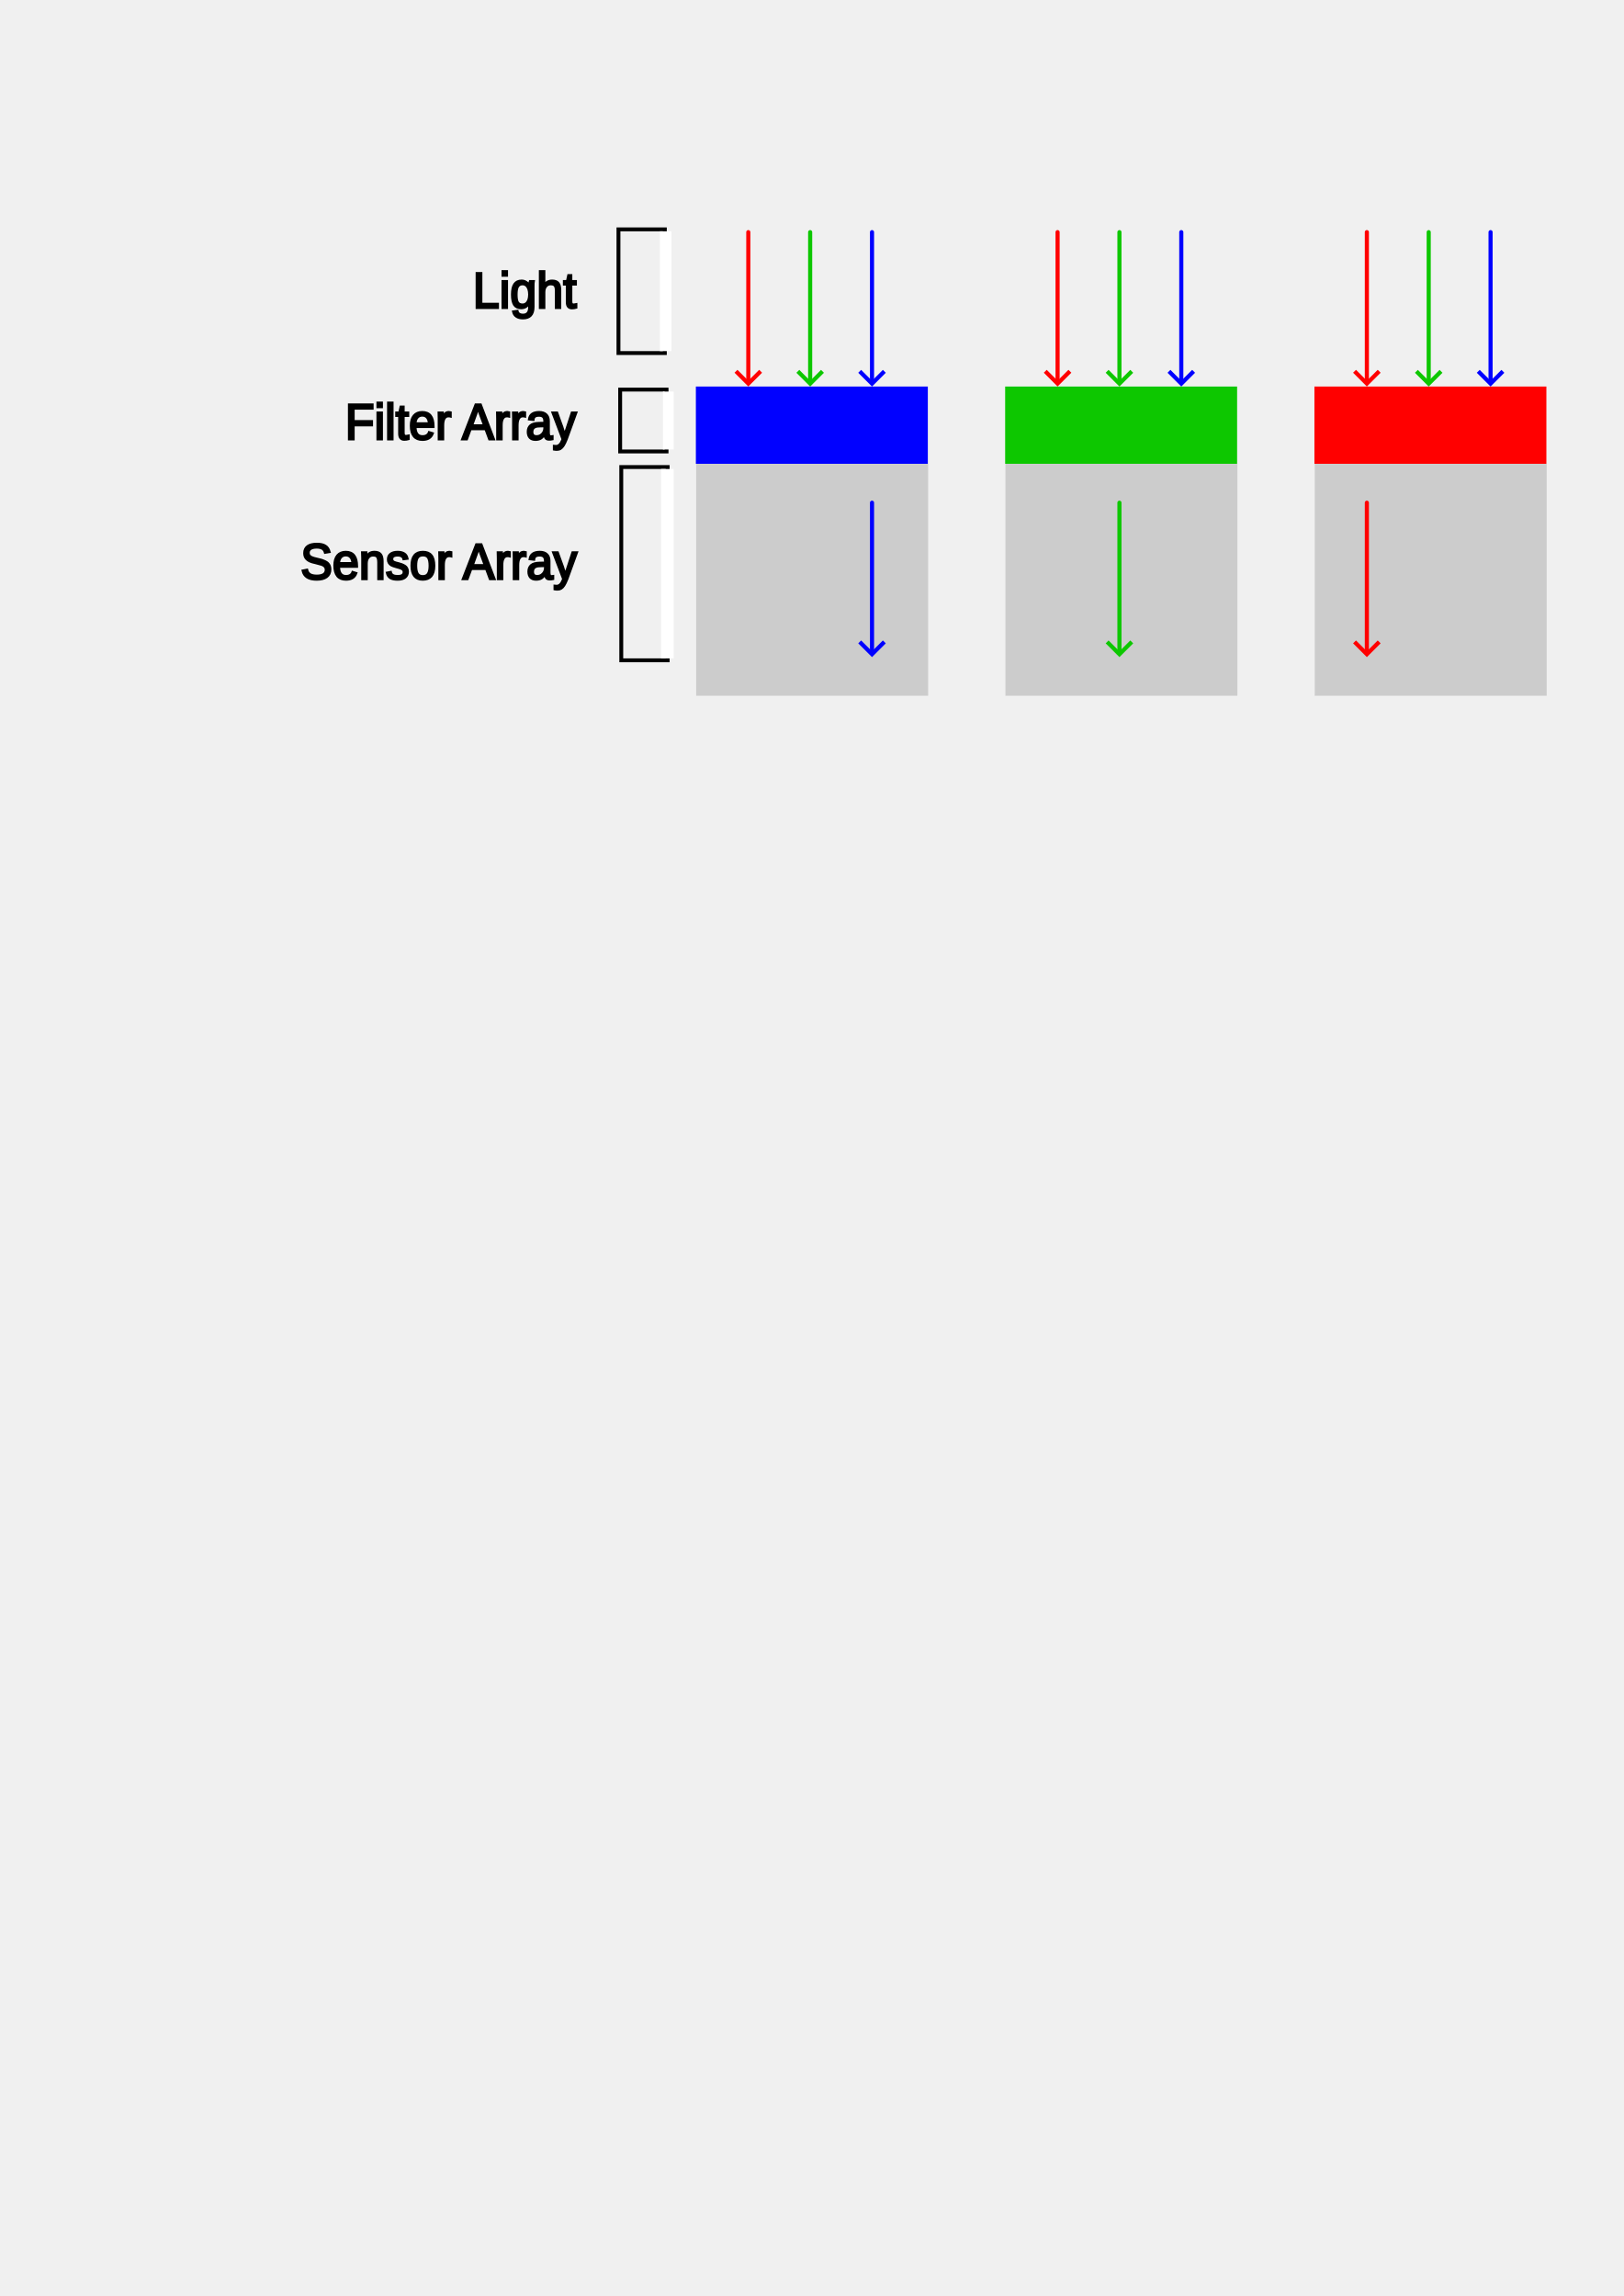
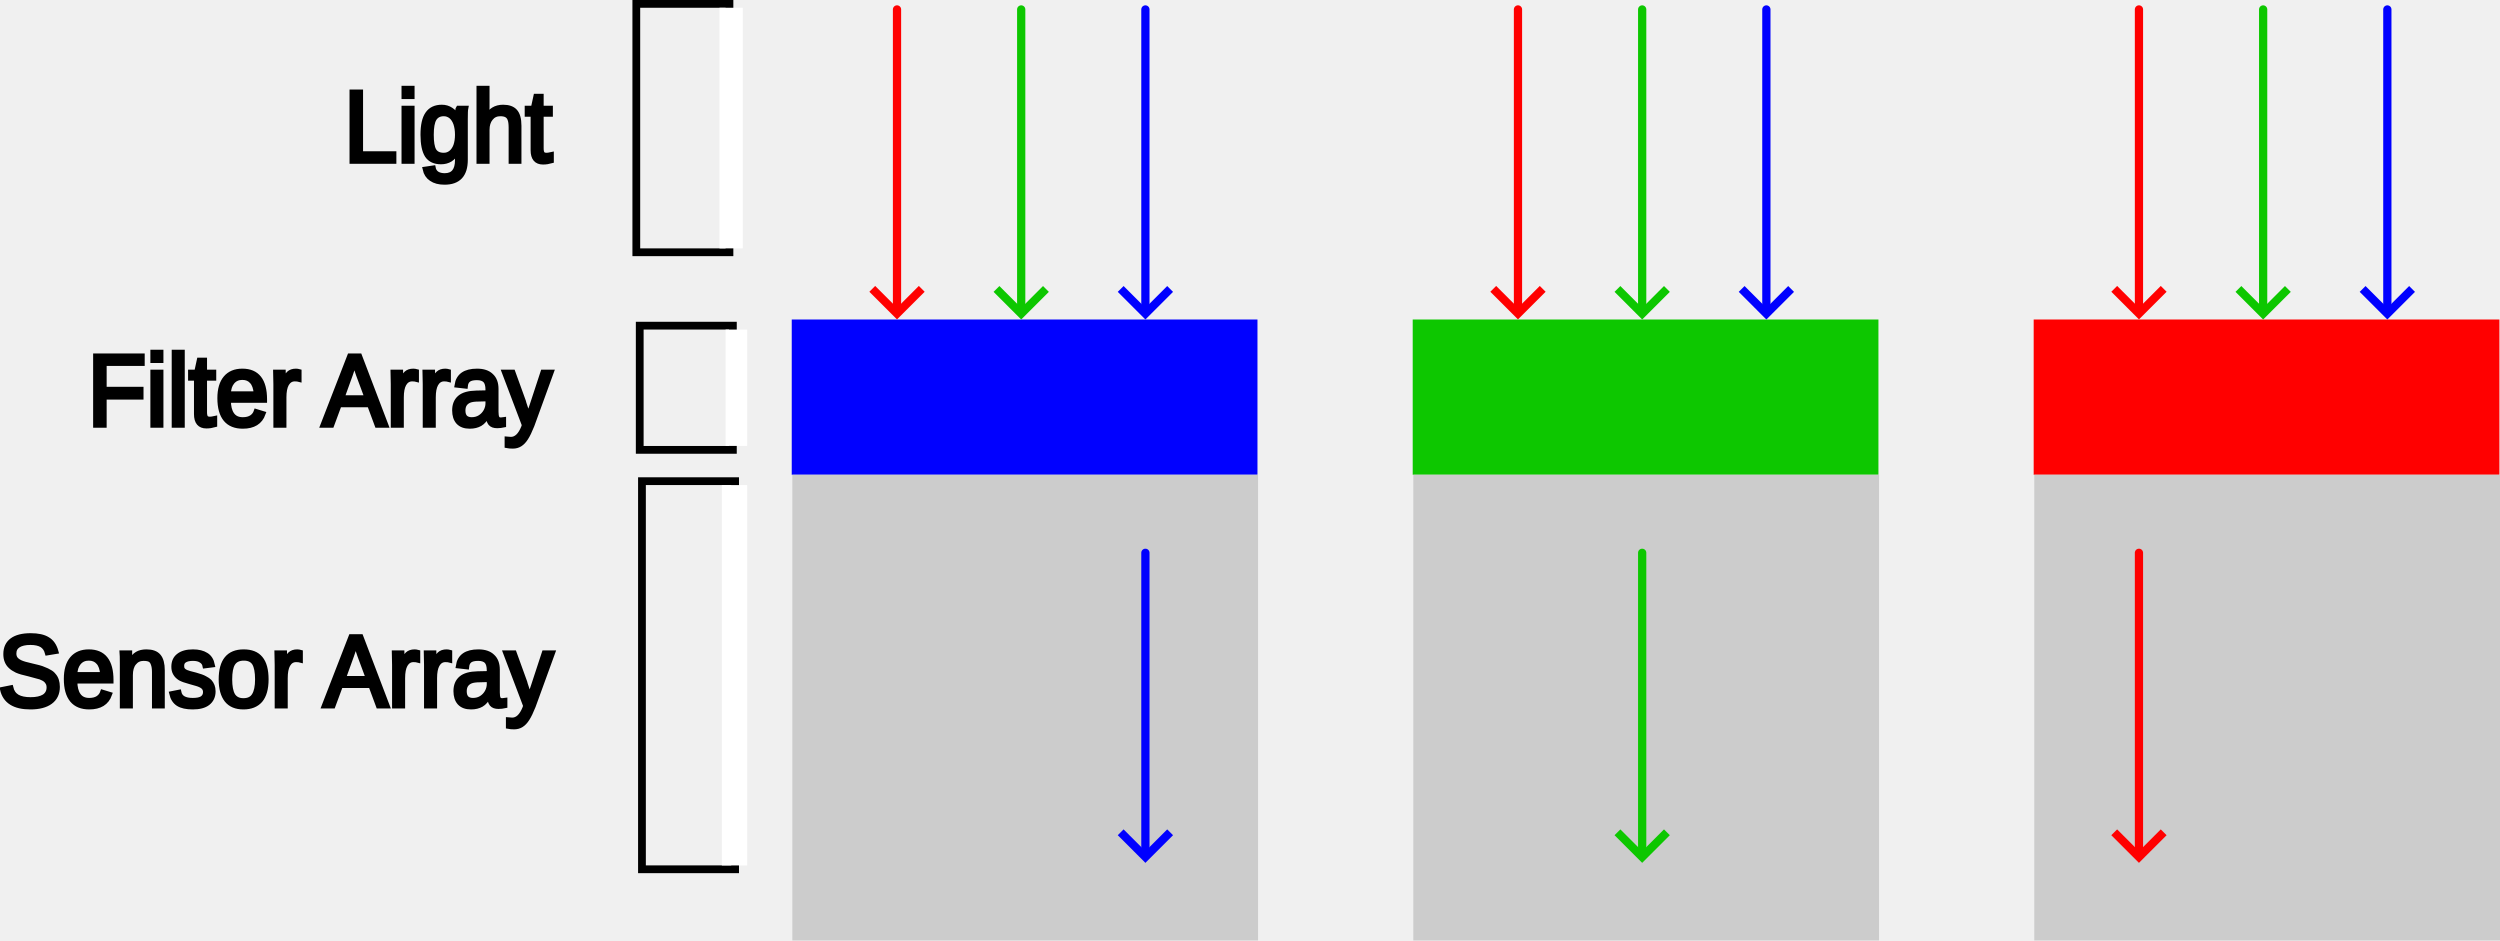
- <svg xmlns="http://www.w3.org/2000/svg" width="210mm" height="297mm" viewBox="0 0 210 297" version="1.1" id="svg1">
+ <svg xmlns="http://www.w3.org/2000/svg" width="161.038mm" height="60.581mm" viewBox="0 0 161.038 60.581" version="1.1" id="svg1">
  <defs id="defs1">
-     <rect x="149.196" y="126.867" width="141.076" height="31.463" id="rect32" />
-     <rect x="149.196" y="134.987" width="122.807" height="17.254" id="rect16" />
-     <rect x="154.27" y="137.016" width="150.211" height="31.463" id="rect15" />
    <marker style="overflow:visible" id="ArrowWide" refX="0" refY="0" orient="auto-start-reverse" markerWidth="1" markerHeight="1" viewBox="0 0 1 1" preserveAspectRatio="xMidYMid">
      <path style="fill:none;stroke:context-stroke;stroke-width:1;stroke-linecap:butt" d="M 3,-3 0,0 3,3" transform="rotate(180,0.125,0)" id="path1" />
    </marker>
  </defs>
-   <g id="layer1">
+   <g id="layer1" transform="translate(-39,-29.41923)">
    <rect style="fill:#0101ff;stroke-width:0.5;stroke-dasharray:none" id="rect2" width="30" height="10" x="90" y="50" />
    <rect style="fill:#cccccc;stroke-width:0.5" id="rect3" width="30" height="30" x="90.038" y="60" />
    <path style="fill:#ff0000;fill-opacity:1;stroke:#ff0000;stroke-width:0.531;stroke-dasharray:none;stroke-opacity:1;marker-start:url(#ArrowWide)" d="m 96.781,49.486 c 0,-19.746 0,-19.486 0,-19.486 z" id="path4" />
    <path style="fill:#0dc700;fill-opacity:1;stroke:#0dc700;stroke-width:0.531;stroke-dasharray:none;stroke-opacity:1;marker-start:url(#ArrowWide)" d="m 104.781,49.492 c 0,-19.751 0,-19.491 0,-19.491 z" id="path5" />
    <path style="fill:#2328ff;fill-opacity:1;stroke:#0000ff;stroke-width:0.531;stroke-dasharray:none;stroke-opacity:1;marker-start:url(#ArrowWide)" d="m 112.781,49.492 c 0,-19.751 0,-19.491 0,-19.491 z" id="path6" />
    <path style="fill:#2328ff;fill-opacity:1;stroke:#0000ff;stroke-width:0.531;stroke-dasharray:none;stroke-opacity:1;marker-start:url(#ArrowWide)" d="m 112.781,84.492 c 0,-19.751 0,-19.491 0,-19.491 z" id="path7" />
    <rect style="fill:#0dc700;fill-opacity:1;stroke-width:0.5;stroke-dasharray:none" id="rect7" width="30" height="10" x="130" y="50" />
    <rect style="fill:#cccccc;stroke-width:0.5" id="rect8" width="30" height="30" x="130.038" y="60" />
    <path style="fill:#ff0000;fill-opacity:1;stroke:#ff0000;stroke-width:0.531;stroke-dasharray:none;stroke-opacity:1;marker-start:url(#ArrowWide)" d="m 136.781,49.486 c 0,-19.746 0,-19.486 0,-19.486 z" id="path8" />
    <path style="fill:#0dc700;fill-opacity:1;stroke:#0dc700;stroke-width:0.531;stroke-dasharray:none;stroke-opacity:1;marker-start:url(#ArrowWide)" d="m 144.781,49.492 c 0,-19.751 0,-19.491 0,-19.491 z" id="path9" />
    <path style="fill:#2328ff;fill-opacity:1;stroke:#0000ff;stroke-width:0.531;stroke-dasharray:none;stroke-opacity:1;marker-start:url(#ArrowWide)" d="m 152.781,49.492 c 0,-19.751 0,-19.491 0,-19.491 z" id="path10" />
    <path style="fill:#2328ff;fill-opacity:1;stroke:#0dc700;stroke-width:0.531;stroke-dasharray:none;stroke-opacity:1;marker-start:url(#ArrowWide)" d="m 144.781,84.492 c 0,-19.751 0,-19.491 0,-19.491 z" id="path11" />
    <rect style="fill:#ff0000;fill-opacity:1;stroke-width:0.5;stroke-dasharray:none" id="rect11" width="30" height="10" x="170" y="50" />
    <rect style="fill:#cccccc;stroke-width:0.5" id="rect12" width="30" height="30" x="170.038" y="60" />
    <path style="fill:#ff0000;fill-opacity:1;stroke:#ff0000;stroke-width:0.531;stroke-dasharray:none;stroke-opacity:1;marker-start:url(#ArrowWide)" d="m 176.781,49.486 c 0,-19.746 0,-19.486 0,-19.486 z" id="path12" />
    <path style="fill:#0dc700;fill-opacity:1;stroke:#0dc700;stroke-width:0.531;stroke-dasharray:none;stroke-opacity:1;marker-start:url(#ArrowWide)" d="m 184.781,49.492 c 0,-19.751 0,-19.491 0,-19.491 z" id="path13" />
    <path style="fill:#2328ff;fill-opacity:1;stroke:#0000ff;stroke-width:0.531;stroke-dasharray:none;stroke-opacity:1;marker-start:url(#ArrowWide)" d="m 192.781,49.492 c 0,-19.751 0,-19.491 0,-19.491 z" id="path14" />
    <path style="fill:#ff0000;fill-opacity:1;stroke:#ff0000;stroke-width:0.531;stroke-dasharray:none;stroke-opacity:1;marker-start:url(#ArrowWide)" d="m 176.781,84.492 c 0,-19.751 0,-19.491 0,-19.491 z" id="path15" />
    <rect style="fill:#000000;fill-opacity:0;stroke:#000000;stroke-width:0.5;stroke-dasharray:none;stroke-opacity:1" id="rect17" width="6" height="16" x="79.988" y="29.669" />
    <rect style="fill:#ffffff;fill-opacity:1;stroke:#ffffff;stroke-width:0.5;stroke-dasharray:none;stroke-opacity:1" id="rect27" width="1" height="14.999" x="85.596" y="30.169" />
    <rect style="fill:#000000;fill-opacity:0;stroke:#000000;stroke-width:0.5;stroke-dasharray:none;stroke-opacity:1" id="rect28" width="6" height="8" x="80.208" y="50.397" />
    <rect style="fill:#ffffff;fill-opacity:1;stroke:#ffffff;stroke-width:0.351;stroke-dasharray:none;stroke-opacity:1" id="rect29" width="1.037" height="7.144" x="85.917" y="50.824" />
    <rect style="fill:#000000;fill-opacity:0;stroke:#000000;stroke-width:0.5;stroke-dasharray:none;stroke-opacity:1" id="rect30" width="6" height="25" x="80.352" y="60.414" />
    <rect style="fill:#ffffff;fill-opacity:1;stroke:#ffffff;stroke-width:0.631;stroke-dasharray:none;stroke-opacity:1" id="rect31" width="1.001" height="23.869" x="85.813" y="60.982" />
-     <text xml:space="preserve" transform="scale(0.2645833)" id="text31" style="fill:#ffffff;text-orientation:auto;stroke-width:1.89;text-align:start;writing-mode:lr-tb;direction:ltr;fill-opacity:1;stroke-dasharray:none;stroke:#000000;stroke-opacity:1;white-space:pre;shape-inside:url(#rect32)" />
    <text xml:space="preserve" style="font-style:normal;font-variant:normal;font-weight:normal;font-stretch:normal;font-size:6.35px;font-family:Cambria;-inkscape-font-specification:Cambria;text-align:start;writing-mode:lr-tb;direction:ltr;text-anchor:start;fill:#ffffff;fill-opacity:1;stroke:#000000;stroke-width:0.3;stroke-dasharray:none;stroke-opacity:1" x="62.778" y="38.789" id="text33" transform="scale(0.974224,1.026458)">
      <tspan id="tspan33" style="font-style:normal;font-variant:normal;font-weight:normal;font-stretch:normal;font-size:6.35px;font-family:Arial;-inkscape-font-specification:Arial;fill:#000000;fill-opacity:1;stroke-width:0.3;stroke-dasharray:none" x="62.778" y="38.789">Light</tspan>
    </text>
    <text xml:space="preserve" style="font-style:normal;font-variant:normal;font-weight:normal;font-stretch:normal;font-size:6.35px;font-family:Cambria;-inkscape-font-specification:Cambria;text-align:start;writing-mode:lr-tb;direction:ltr;text-anchor:start;fill:#ffffff;fill-opacity:1;stroke:#000000;stroke-width:0.3;stroke-dasharray:none;stroke-opacity:1" x="45.824" y="55.351" id="text34" transform="scale(0.974224,1.026458)">
      <tspan id="tspan34" style="font-style:normal;font-variant:normal;font-weight:normal;font-stretch:normal;font-size:6.35px;font-family:Arial;-inkscape-font-specification:Arial;fill:#000000;fill-opacity:1;stroke-width:0.3;stroke-dasharray:none" x="45.824" y="55.351">Filter Array</tspan>
    </text>
    <text xml:space="preserve" style="font-style:normal;font-variant:normal;font-weight:normal;font-stretch:normal;font-size:6.35px;font-family:Cambria;-inkscape-font-specification:Cambria;text-align:start;writing-mode:lr-tb;direction:ltr;text-anchor:start;fill:#ffffff;fill-opacity:1;stroke:#000000;stroke-width:0.3;stroke-dasharray:none;stroke-opacity:1" x="39.901" y="72.965" id="text35" transform="scale(0.974224,1.026458)">
      <tspan id="tspan35" style="font-style:normal;font-variant:normal;font-weight:normal;font-stretch:normal;font-size:6.35px;font-family:Arial;-inkscape-font-specification:Arial;fill:#000000;fill-opacity:1;stroke-width:0.3;stroke-dasharray:none" x="39.901" y="72.965">Sensor Array</tspan>
    </text>
  </g>
</svg>
